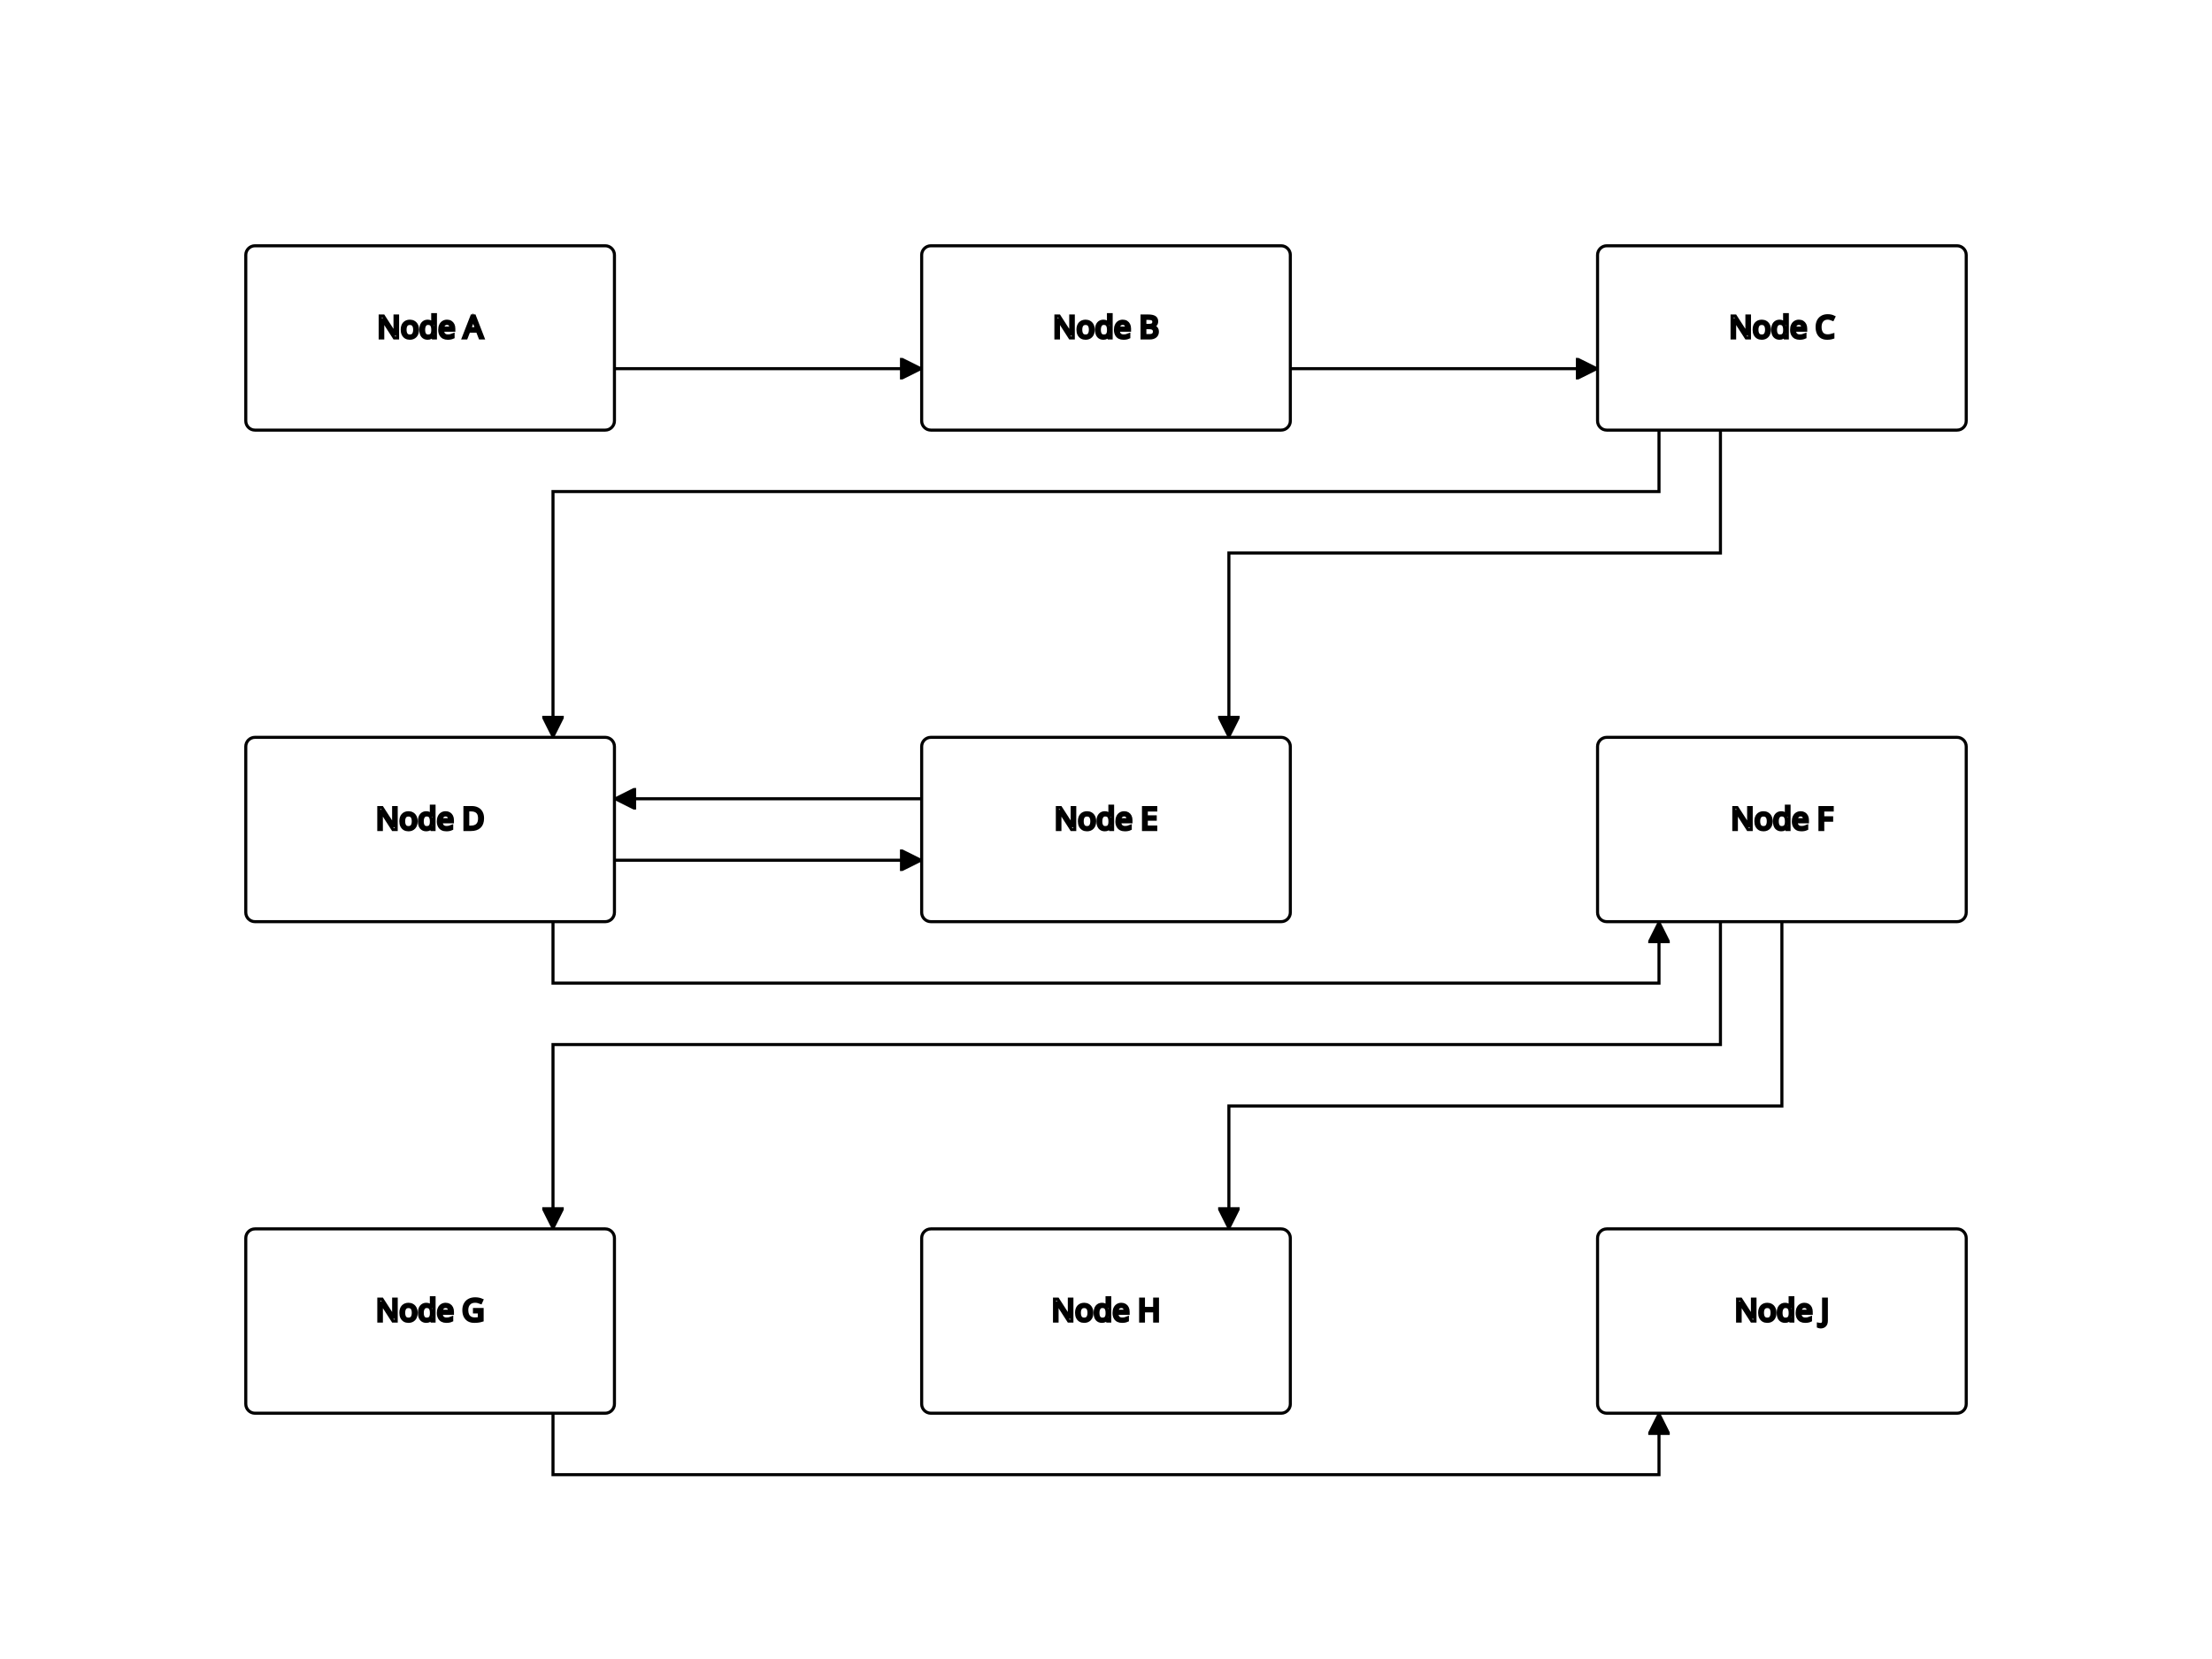
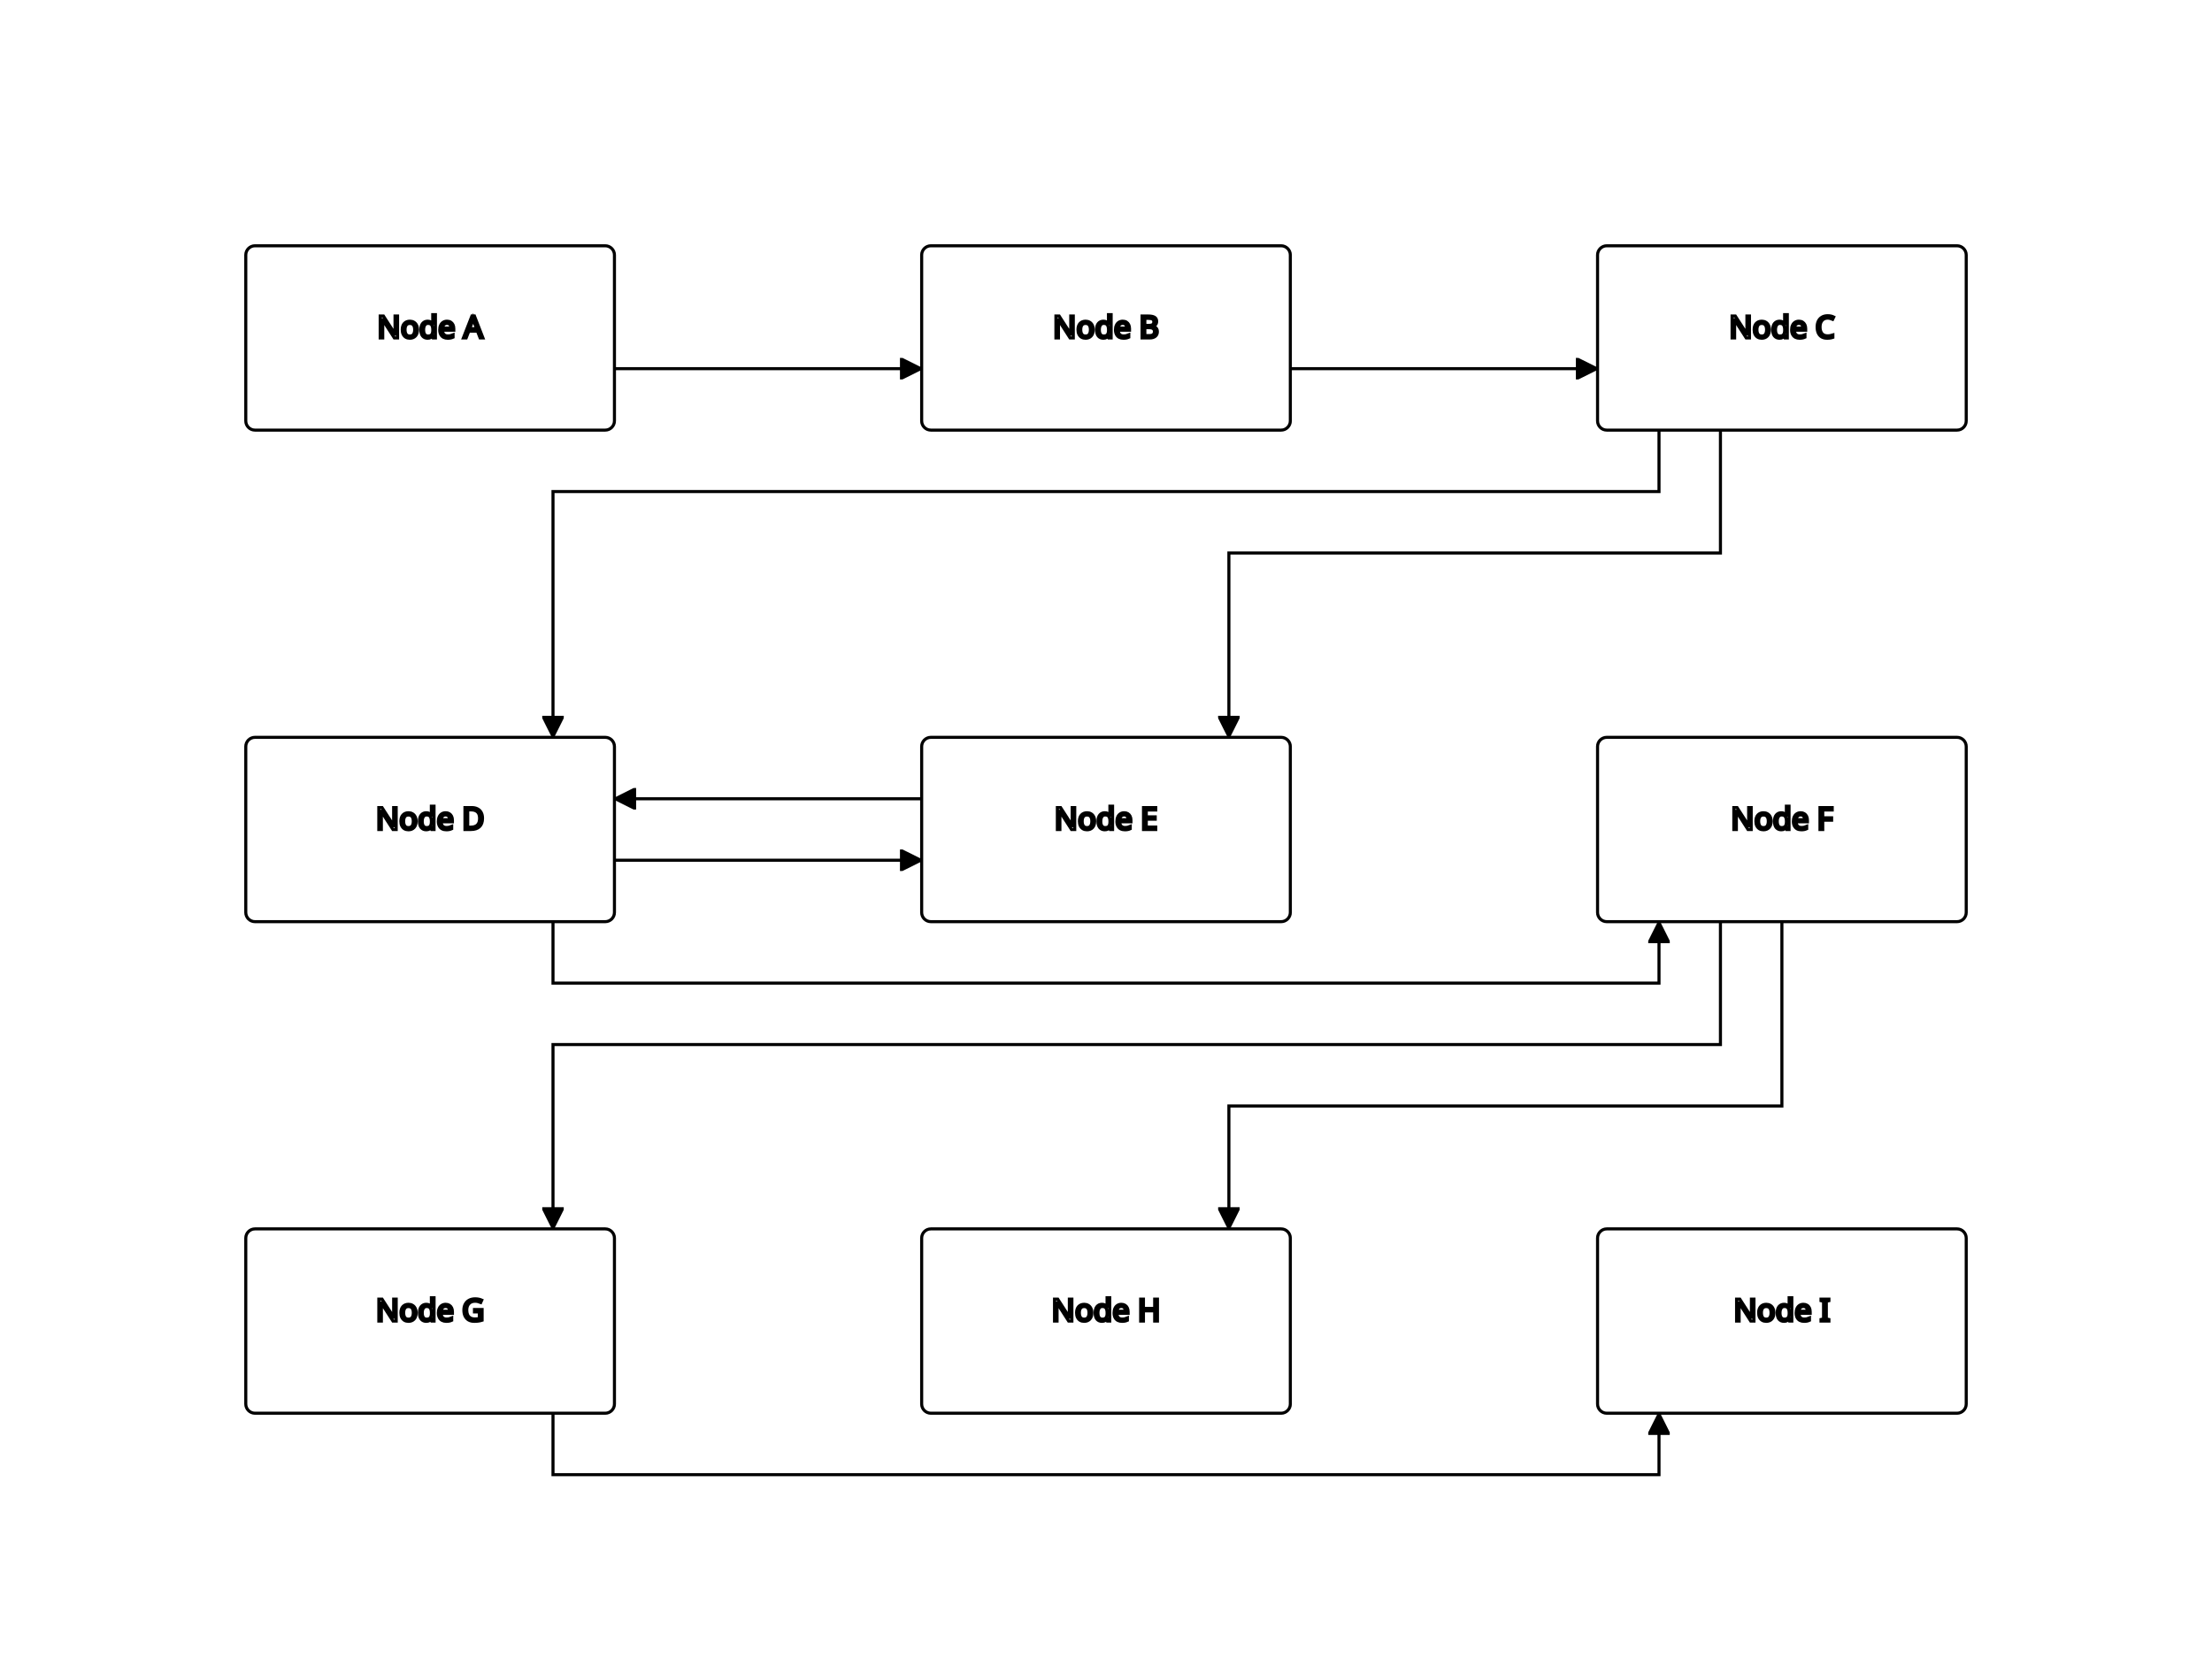
<svg xmlns="http://www.w3.org/2000/svg" width="720" height="540" style="background-color: white;" data-margin="2" data-border="2" data-node-width="7" data-node-height="4">
  <g style="text-anchor:middle;font-family:sans;fill:none;stroke:black">
    <defs>
      <marker id="arrow" refX="10" refY="5" markerWidth="7" markerHeight="7" viewBox="0 0 10 10" fill="black" orient="auto-start-reverse">
        <path d="M 0 0 L 10 5 L 0 10 z" />
      </marker>
    </defs>
    <rect x="80" y="80" width="120" height="60" rx="3" ry="3" id="a" data-pos-x="4" data-pos-y="4" data-width="7" data-height="4" />
    <text x="140" y="110" id="a-text" style="font-size:10px">Node A</text>
    <rect x="300" y="80" width="120" height="60" rx="3" ry="3" id="b" data-pos-x="15" data-pos-y="4" data-width="7" data-height="4" />
    <text x="360" y="110" id="b-text" style="font-size:10px">Node B</text>
    <rect x="520" y="80" width="120" height="60" rx="3" ry="3" id="c" data-pos-x="26" data-pos-y="4" data-width="7" data-height="4" />
    <text x="580" y="110" id="c-text" style="font-size:10px">Node C</text>
    <rect x="80" y="240" width="120" height="60" rx="3" ry="3" id="d" data-pos-x="4" data-pos-y="12" data-width="7" data-height="4" />
    <text x="140" y="270" id="d-text" style="font-size:10px">Node D</text>
    <rect x="300" y="240" width="120" height="60" rx="3" ry="3" id="e" data-pos-x="15" data-pos-y="12" data-width="7" data-height="4" />
    <text x="360" y="270" id="e-text" style="font-size:10px">Node E</text>
    <rect x="520" y="240" width="120" height="60" rx="3" ry="3" id="f" data-pos-x="26" data-pos-y="12" data-width="7" data-height="4" />
    <text x="580" y="270" id="f-text" style="font-size:10px">Node F</text>
    <rect x="80" y="400" width="120" height="60" rx="3" ry="3" id="g" data-pos-x="4" data-pos-y="20" data-width="7" data-height="4" />
    <text x="140" y="430" id="g-text" style="font-size:10px">Node G</text>
    <rect x="300" y="400" width="120" height="60" rx="3" ry="3" id="h" data-pos-x="15" data-pos-y="20" data-width="7" data-height="4" />
    <text x="360" y="430" id="h-text" style="font-size:10px">Node H</text>
    <rect x="520" y="400" width="120" height="60" rx="3" ry="3" id="i" data-pos-x="26" data-pos-y="20" data-width="7" data-height="4" />
-     <text x="580" y="430" id="i-text" style="font-size:10px">Node J</text>
+     <text x="580" y="430" id="i-text" style="font-size:10px">Node I</text>
    <path d="M 200 120 L 300 120" id="edge-1" class="path-line" marker-end="url(#arrow)" data-from="a" data-to="b" />
    <path d="M 420 120 L 520 120" id="edge-2" class="path-line" marker-end="url(#arrow)" data-from="b" data-to="c" />
    <path d="M 540 140 L 540 160 L 180 160 L 180 240" id="edge-3" class="path-line" marker-end="url(#arrow)" data-from="c" data-to="d" />
    <path d="M 200 280 L 300 280" id="edge-4" class="path-line" marker-end="url(#arrow)" data-from="d" data-to="e" />
    <path d="M 560 140 L 560 180 L 400 180 L 400 240" id="edge-5" class="path-line" marker-end="url(#arrow)" data-from="c" data-to="e" />
    <path d="M 300 260 L 200 260" id="edge-6" class="path-line" marker-end="url(#arrow)" data-from="e" data-to="d" />
    <path d="M 180 300 L 180 320 L 540 320 L 540 300" id="edge-7" class="path-line" marker-end="url(#arrow)" data-from="d" data-to="f" />
    <path d="M 560 300 L 560 340 L 180 340 L 180 400" id="edge-8" class="path-line" marker-end="url(#arrow)" data-from="f" data-to="g" />
    <path d="M 580 300 L 580 360 L 400 360 L 400 400" id="edge-9" class="path-line" marker-end="url(#arrow)" data-from="f" data-to="h" />
    <path d="M 180 460 L 180 480 L 540 480 L 540 460" id="edge-10" class="path-line" marker-end="url(#arrow)" data-from="g" data-to="i" />
  </g>
</svg>
